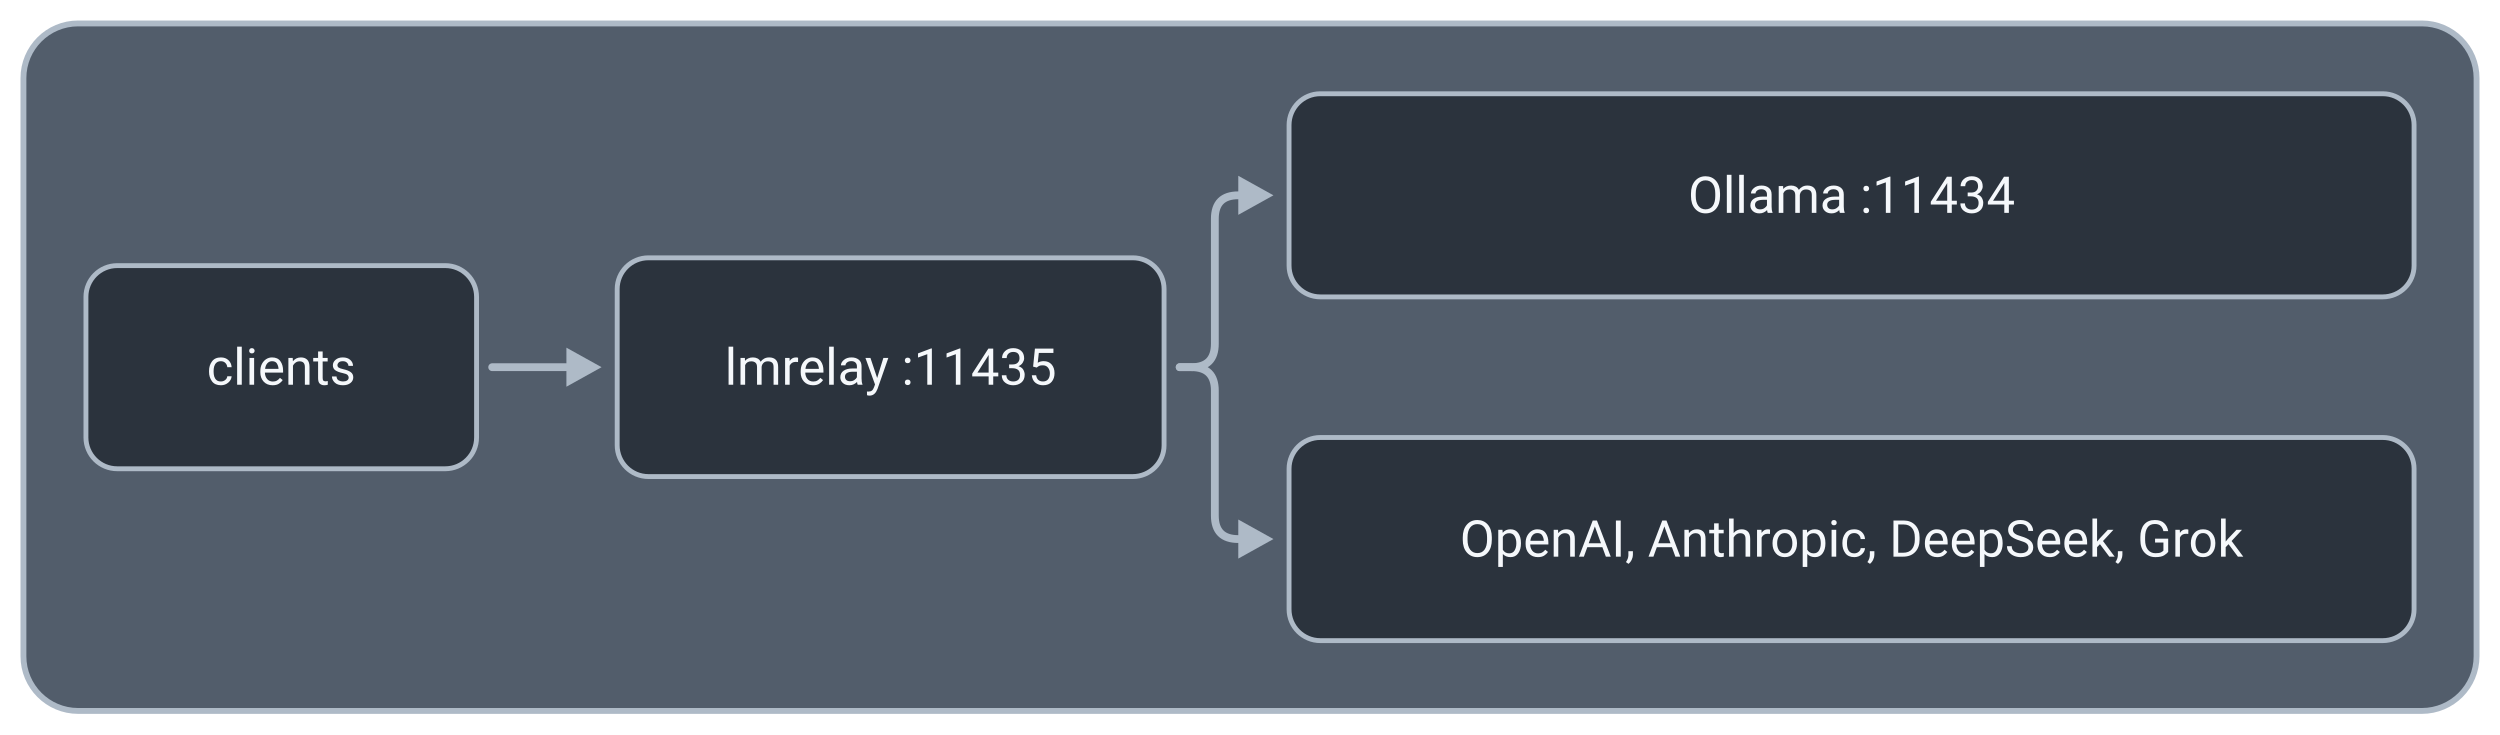
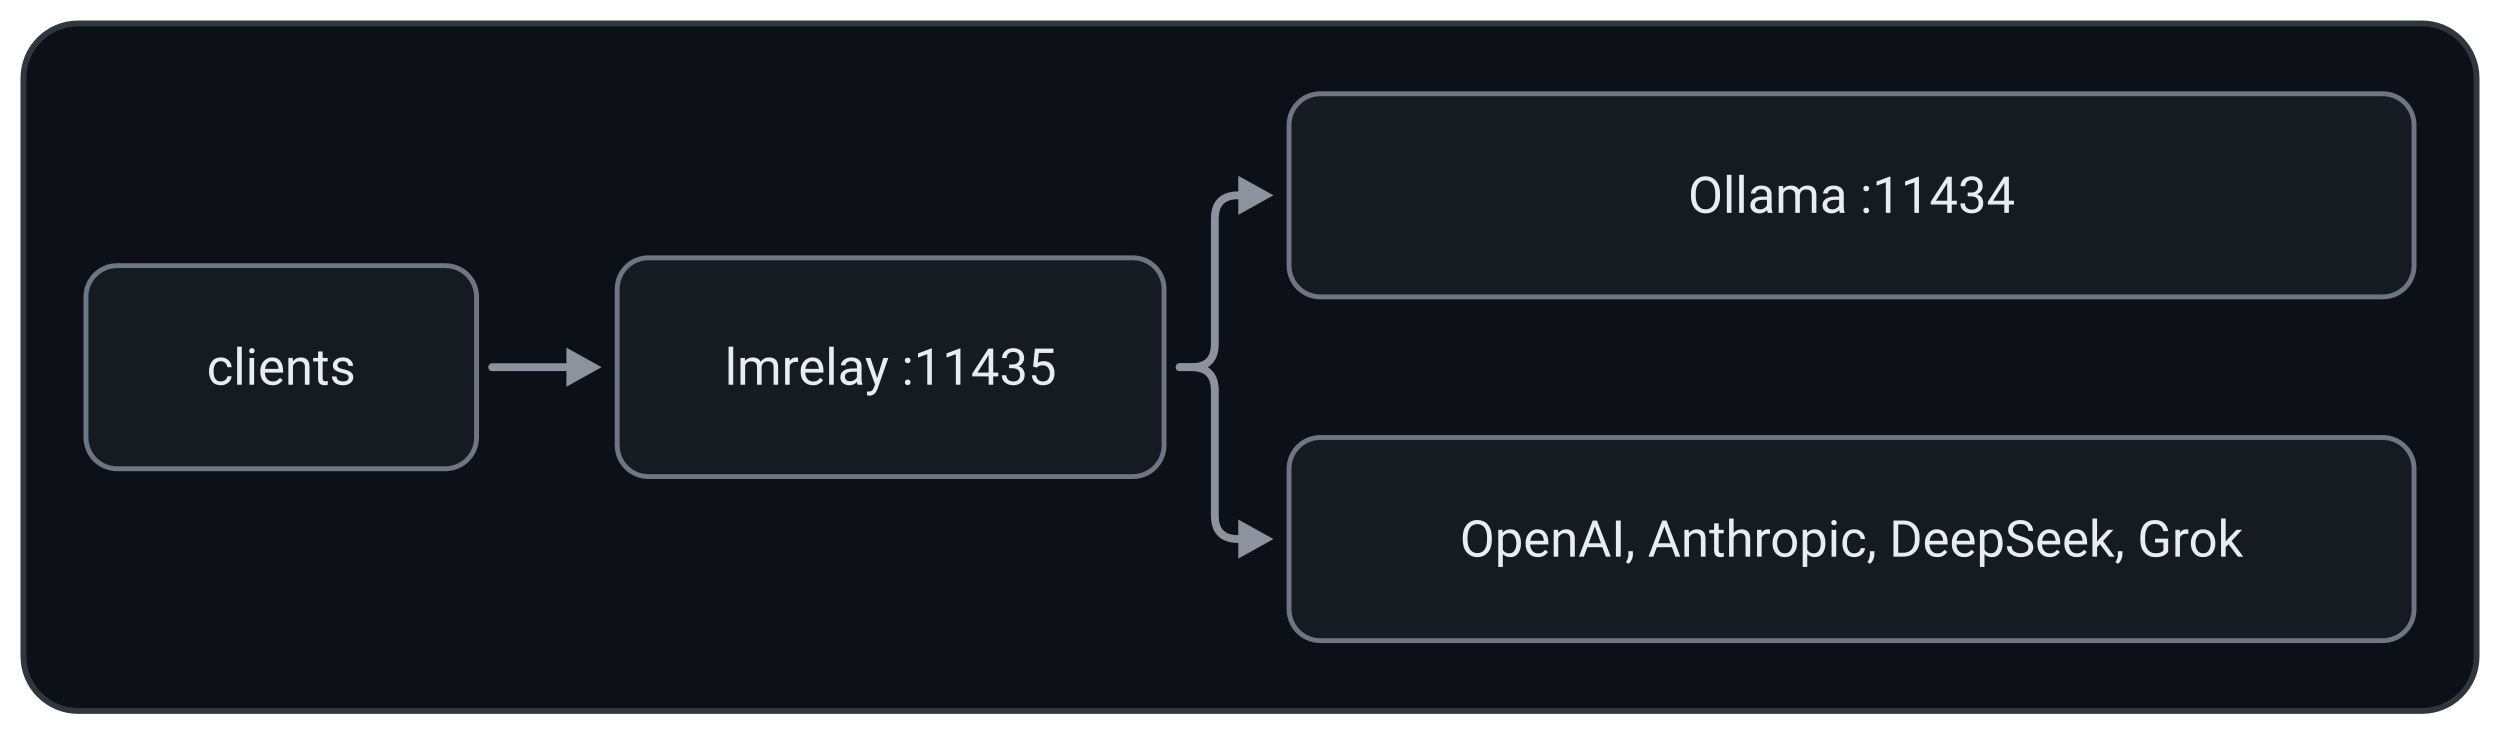
<svg xmlns="http://www.w3.org/2000/svg" viewBox="0 0 640 188" width="640" height="188" role="img">
-   <rect x="6" y="6" width="628" height="176" rx="14" fill="#525D6B" stroke="#AEBAC7" stroke-width="1.5" />
-   <g fill="#2B333D" stroke="#AEBAC7" stroke-width="1.25">
+   <rect x="6" y="6" width="628" height="176" rx="14" fill="#0d1117" stroke="#30363d" stroke-width="1.5" />
+   <g fill="#161b22" stroke="#6e7681" stroke-width="1.25">
    <rect x="22" y="68" width="100" height="52" rx="8" />
    <rect x="158" y="66" width="140" height="56" rx="8" />
    <rect x="330" y="24" width="288" height="52" rx="8" />
    <rect x="330" y="112" width="288" height="52" rx="8" />
  </g>
-   <g stroke="#AEBAC7" stroke-width="2" fill="none" stroke-linecap="round" stroke-linejoin="round">
+   <g stroke="#8b949e" stroke-width="2" fill="none" stroke-linecap="round" stroke-linejoin="round">
    <path d="M126 94 H145" />
    <path d="M302 94 H305 Q311 94 311 88 V56 Q311 50 317 50" />
    <path d="M302 94 H305 Q311 94 311 100 V132 Q311 138 317 138" />
  </g>
-   <g fill="#AEBAC7">
+   <g fill="#8b949e">
    <path d="M145 89 L154 94 L145 99 Z" />
    <path d="M317 45 L326 50 L317 55 Z" />
    <path d="M317 133 L326 138 L317 143 Z" />
  </g>
-   <g fill="#F5F8FB" font-size="13" text-anchor="middle" font-family="system-ui, -apple-system, 'Segoe UI', Roboto, 'Helvetica Neue', Arial, sans-serif">
+   <g fill="#e6edf3" font-size="13" text-anchor="middle" font-family="system-ui, -apple-system, 'Segoe UI', Roboto, 'Helvetica Neue', Arial, sans-serif">
    <text x="72" y="98.5">clients</text>
    <text x="228" y="98.5">lmrelay :11435</text>
    <text x="474" y="54.5">Ollama :11434</text>
    <text x="474" y="142.5">OpenAI, Anthropic, DeepSeek, Grok</text>
  </g>
</svg>
